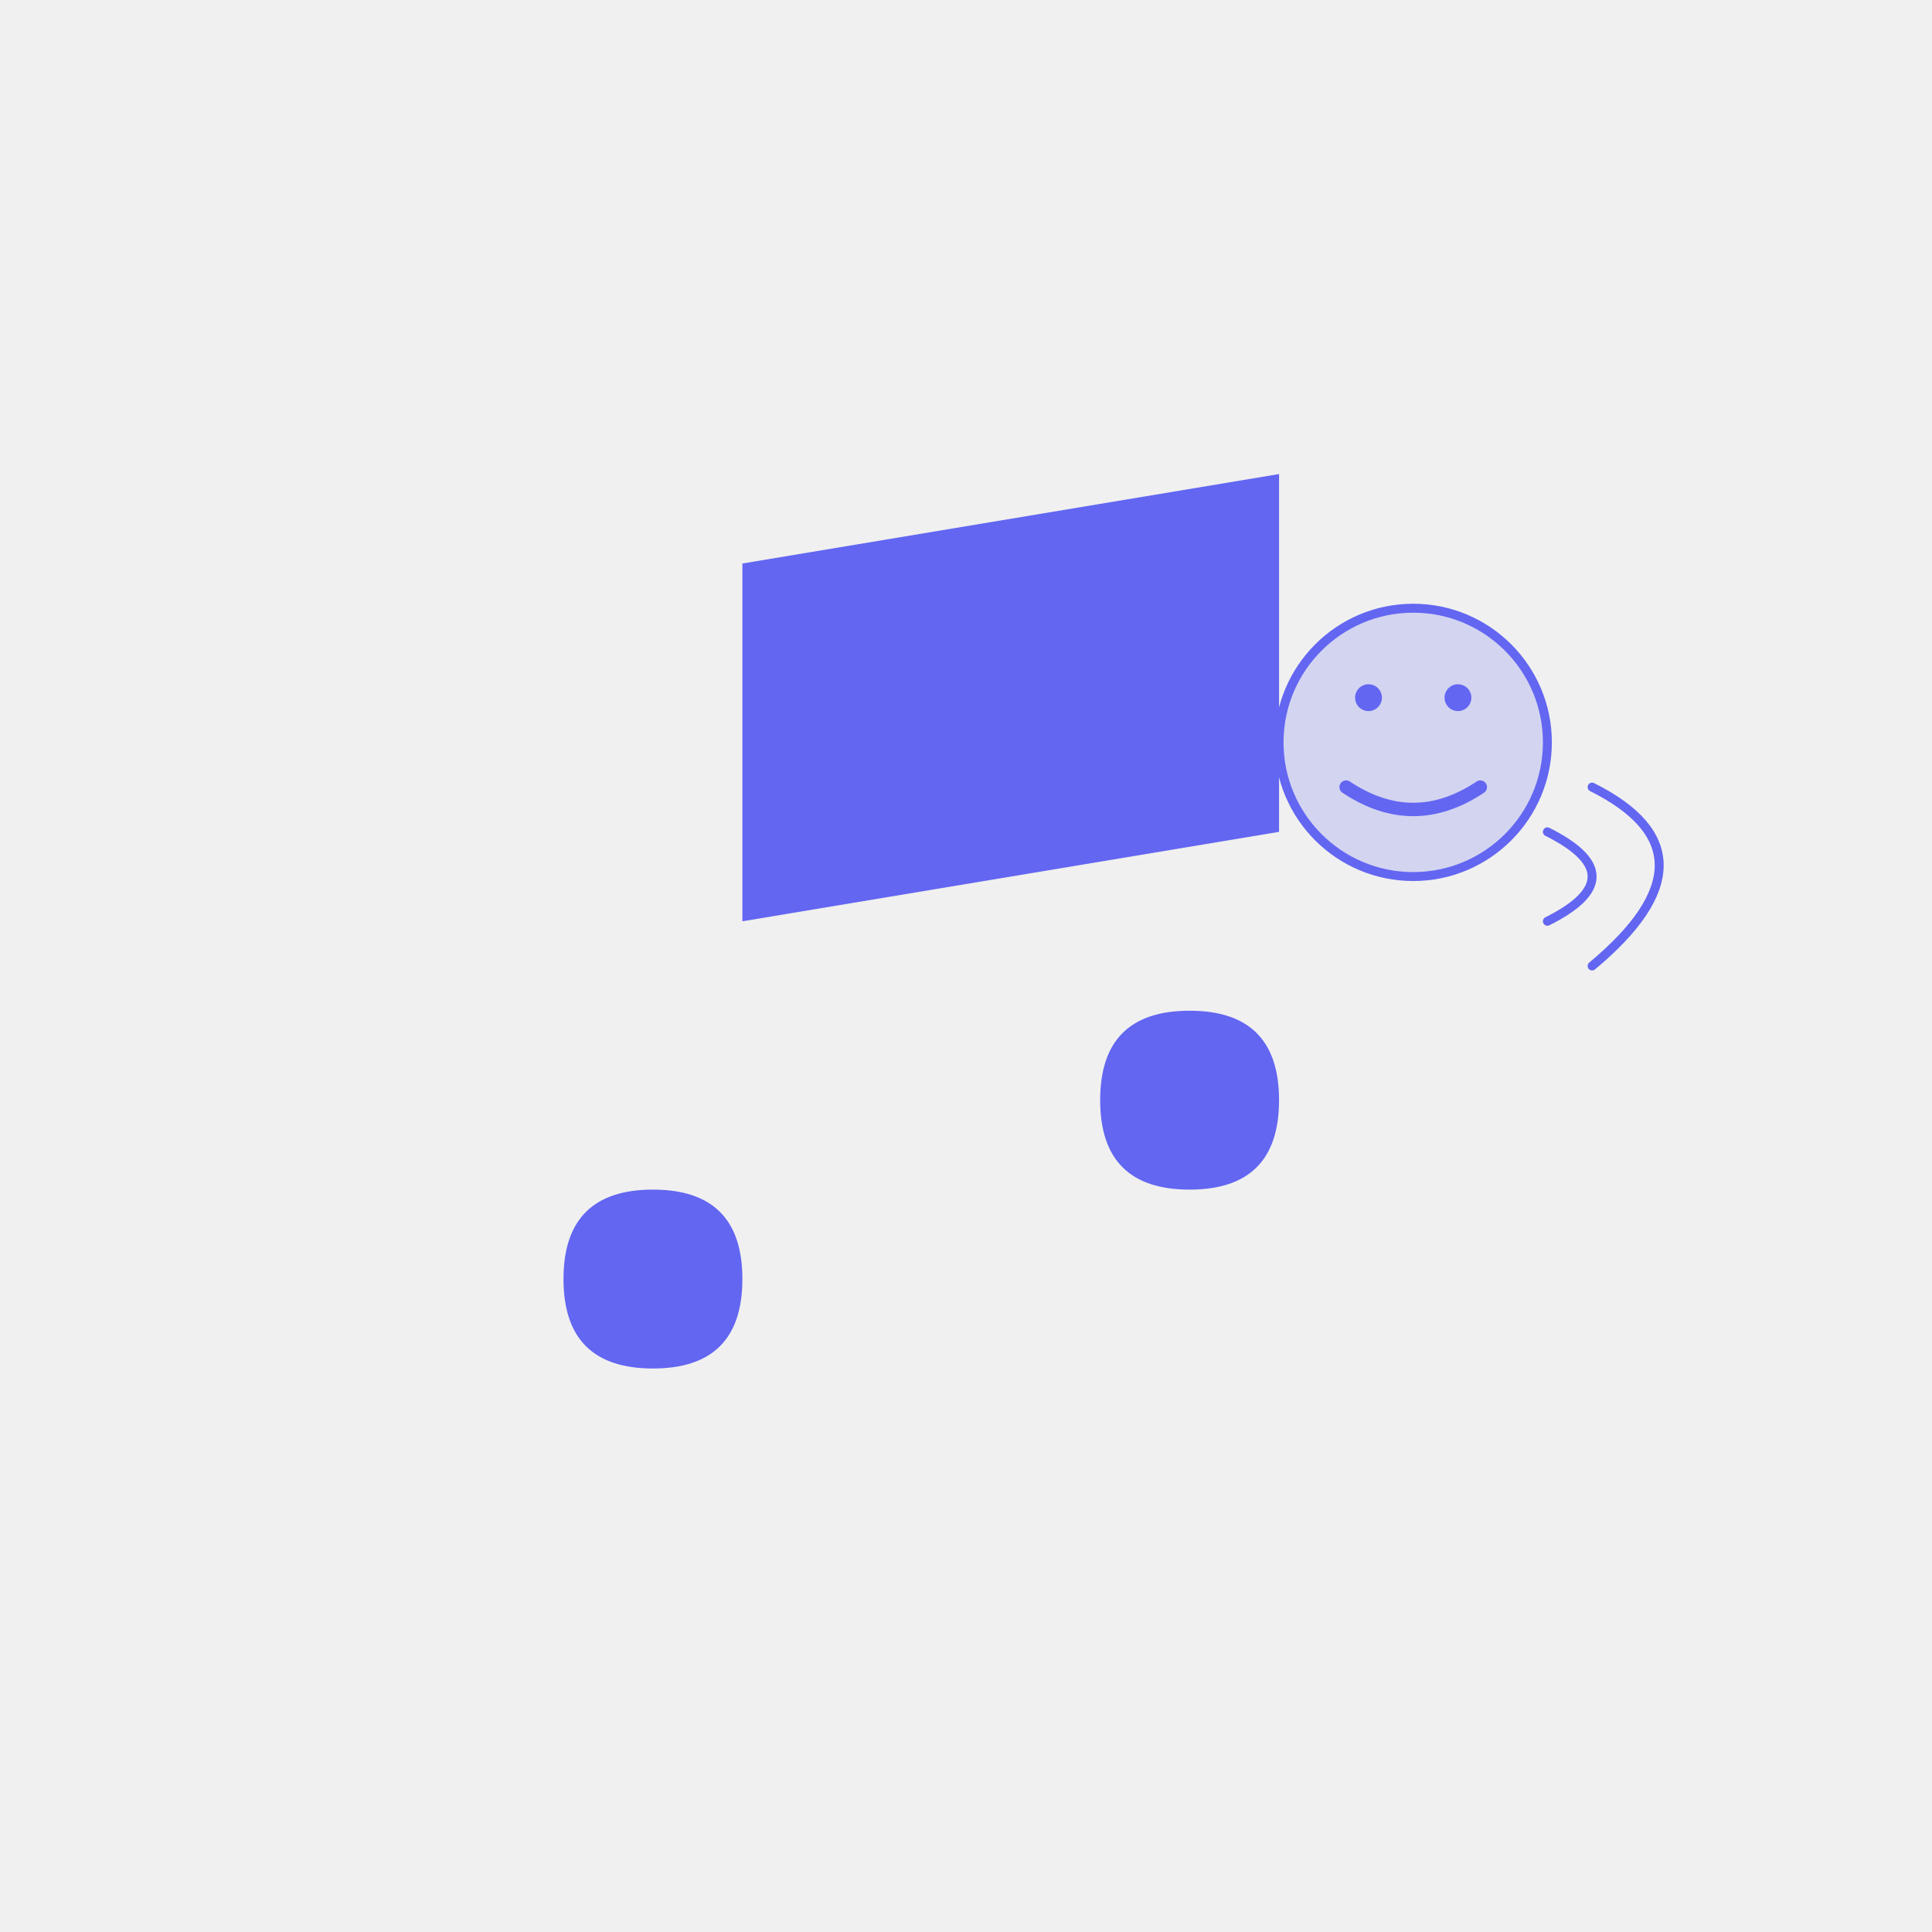
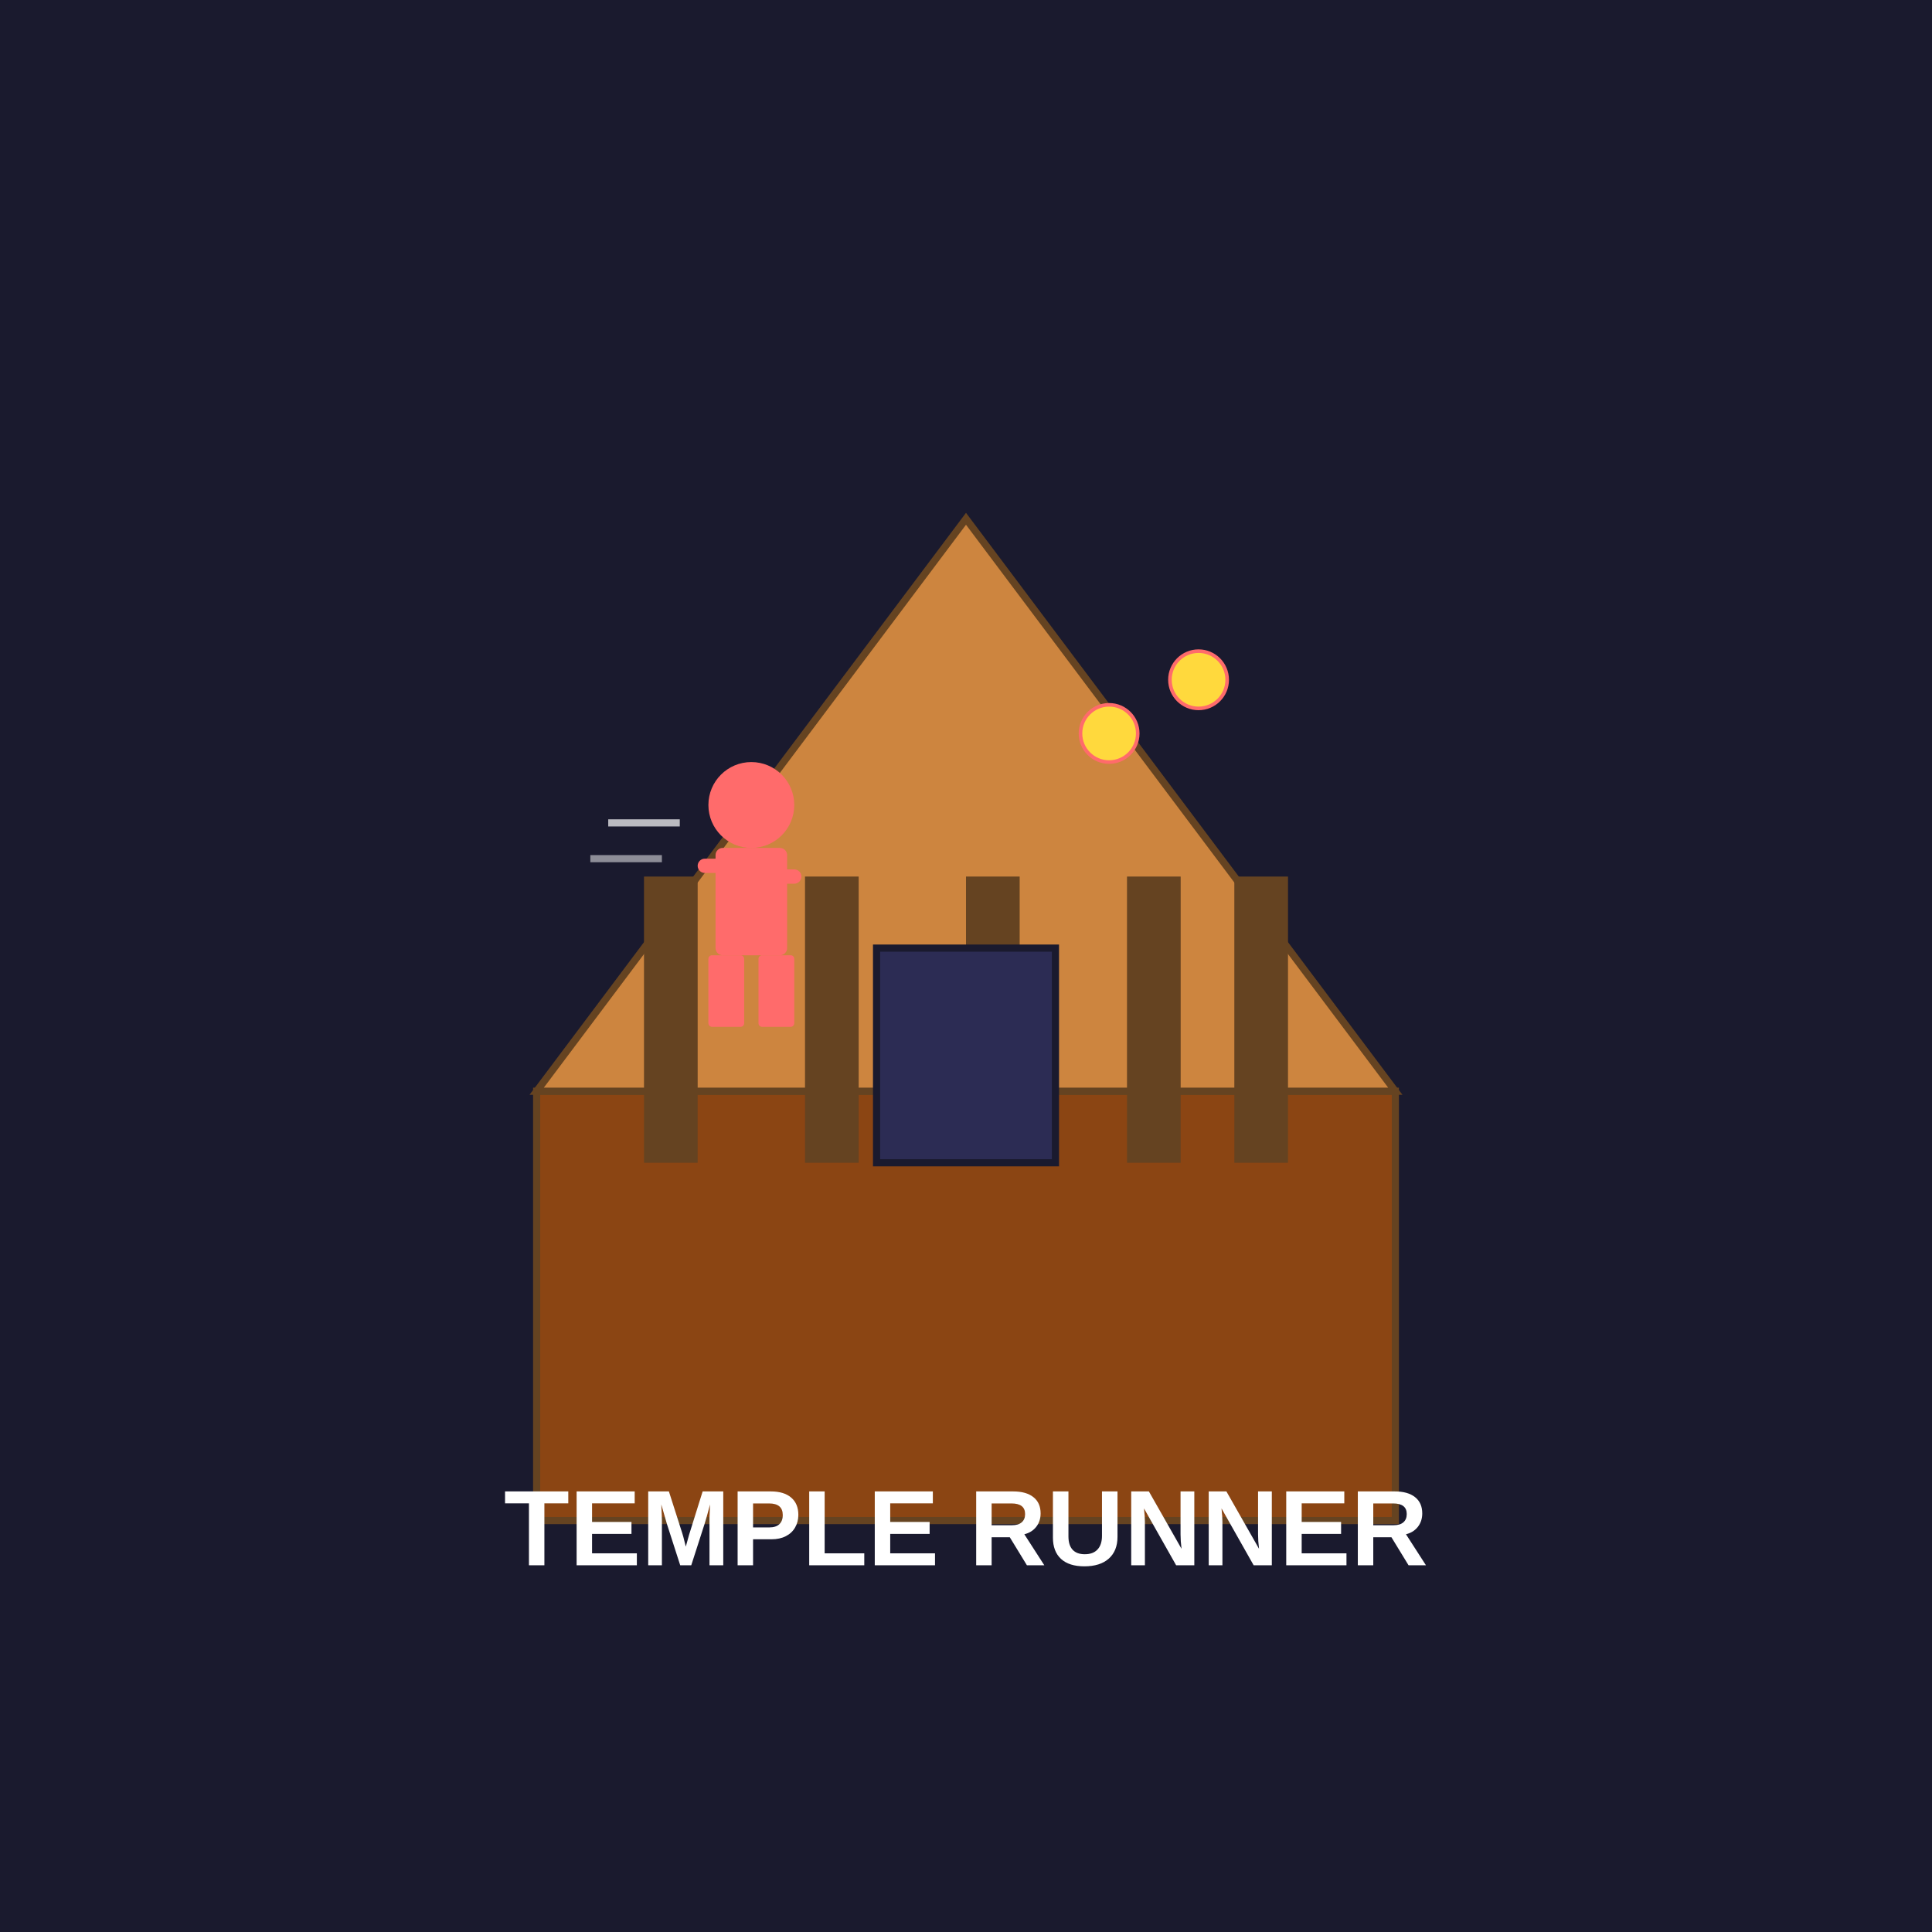
- <svg xmlns="http://www.w3.org/2000/svg" width="432" height="432" viewBox="0 0 432 432" fill="none">
-   <g transform="translate(86, 86)">
-     <path d="M80 40 L200 20 L200 160 Q200 180 180 180 Q160 180 160 160 Q160 140 180 140 Q200 140 200 160 L200 100 L80 120 L80 200 Q80 220 60 220 Q40 220 40 200 Q40 180 60 180 Q80 180 80 200 Z" fill="#6366f1" />
-     <circle cx="230" cy="80" r="30" fill="rgba(99, 102, 241, 0.2)" stroke="#6366f1" stroke-width="2" />
-     <circle cx="220" cy="70" r="3" fill="#6366f1" />
-     <circle cx="240" cy="70" r="3" fill="#6366f1" />
-     <path d="M215 90 Q230 100 245 90" stroke="#6366f1" stroke-width="3" stroke-linecap="round" fill="none" />
-     <path d="M260 100 Q280 110 260 120" stroke="#6366f1" stroke-width="2" stroke-linecap="round" fill="none" />
-     <path d="M270 90 Q300 105 270 130" stroke="#6366f1" stroke-width="2" stroke-linecap="round" fill="none" />
+ <svg xmlns="http://www.w3.org/2000/svg" width="432" height="432" viewBox="0 0 432 432">
+   <defs>
+     <linearGradient id="iconGrad" x1="0%" y1="0%" x2="100%" y2="100%">
+       <stop offset="0%" style="stop-color:#ff6b6b;stop-opacity:1" />
+       <stop offset="50%" style="stop-color:#4ecdc4;stop-opacity:1" />
+       <stop offset="100%" style="stop-color:#ffd93d;stop-opacity:1" />
+     </linearGradient>
+   </defs>
+   <rect width="432" height="432" fill="#1a1a2e" />
+   <g transform="translate(216, 180) scale(0.8)">
+     <rect x="-120" y="80" width="240" height="120" fill="#8B4513" stroke="#654321" stroke-width="2" />
+     <polygon points="0,-80 -120,80 120,80" fill="#CD853F" stroke="#654321" stroke-width="2" />
+     <rect x="-90" y="20" width="15" height="80" fill="#654321" />
+     <rect x="-45" y="20" width="15" height="80" fill="#654321" />
+     <rect x="0" y="20" width="15" height="80" fill="#654321" />
+     <rect x="45" y="20" width="15" height="80" fill="#654321" />
+     <rect x="75" y="20" width="15" height="80" fill="#654321" />
+     <rect x="-25" y="40" width="50" height="60" fill="#2c2c54" stroke="#1a1a2e" stroke-width="2" />
+     <circle cx="-60" cy="0" r="12" fill="#ff6b6b" />
+     <rect x="-70" y="12" width="20" height="30" fill="#ff6b6b" rx="2" />
+     <rect x="-72" y="42" width="10" height="20" fill="#ff6b6b" rx="1" />
+     <rect x="-58" y="42" width="10" height="20" fill="#ff6b6b" rx="1" />
+     <rect x="-75" y="15" width="12" height="4" fill="#ff6b6b" rx="2" />
+     <rect x="-58" y="18" width="12" height="4" fill="#ff6b6b" rx="2" />
+     <line x1="-100" y1="5" x2="-80" y2="5" stroke="#fff" stroke-width="2" opacity="0.7" />
+     <line x1="-105" y1="15" x2="-85" y2="15" stroke="#fff" stroke-width="2" opacity="0.5" />
+     <circle cx="40" cy="-20" r="8" fill="#ffd93d" stroke="#ff6b6b" stroke-width="1" />
+     <circle cx="65" cy="-35" r="8" fill="#ffd93d" stroke="#ff6b6b" stroke-width="1" />
  </g>
+   <text x="216" y="350" font-family="Arial, sans-serif" font-size="24" font-weight="bold" text-anchor="middle" fill="#fff">
+     TEMPLE RUNNER
+   </text>
</svg>
